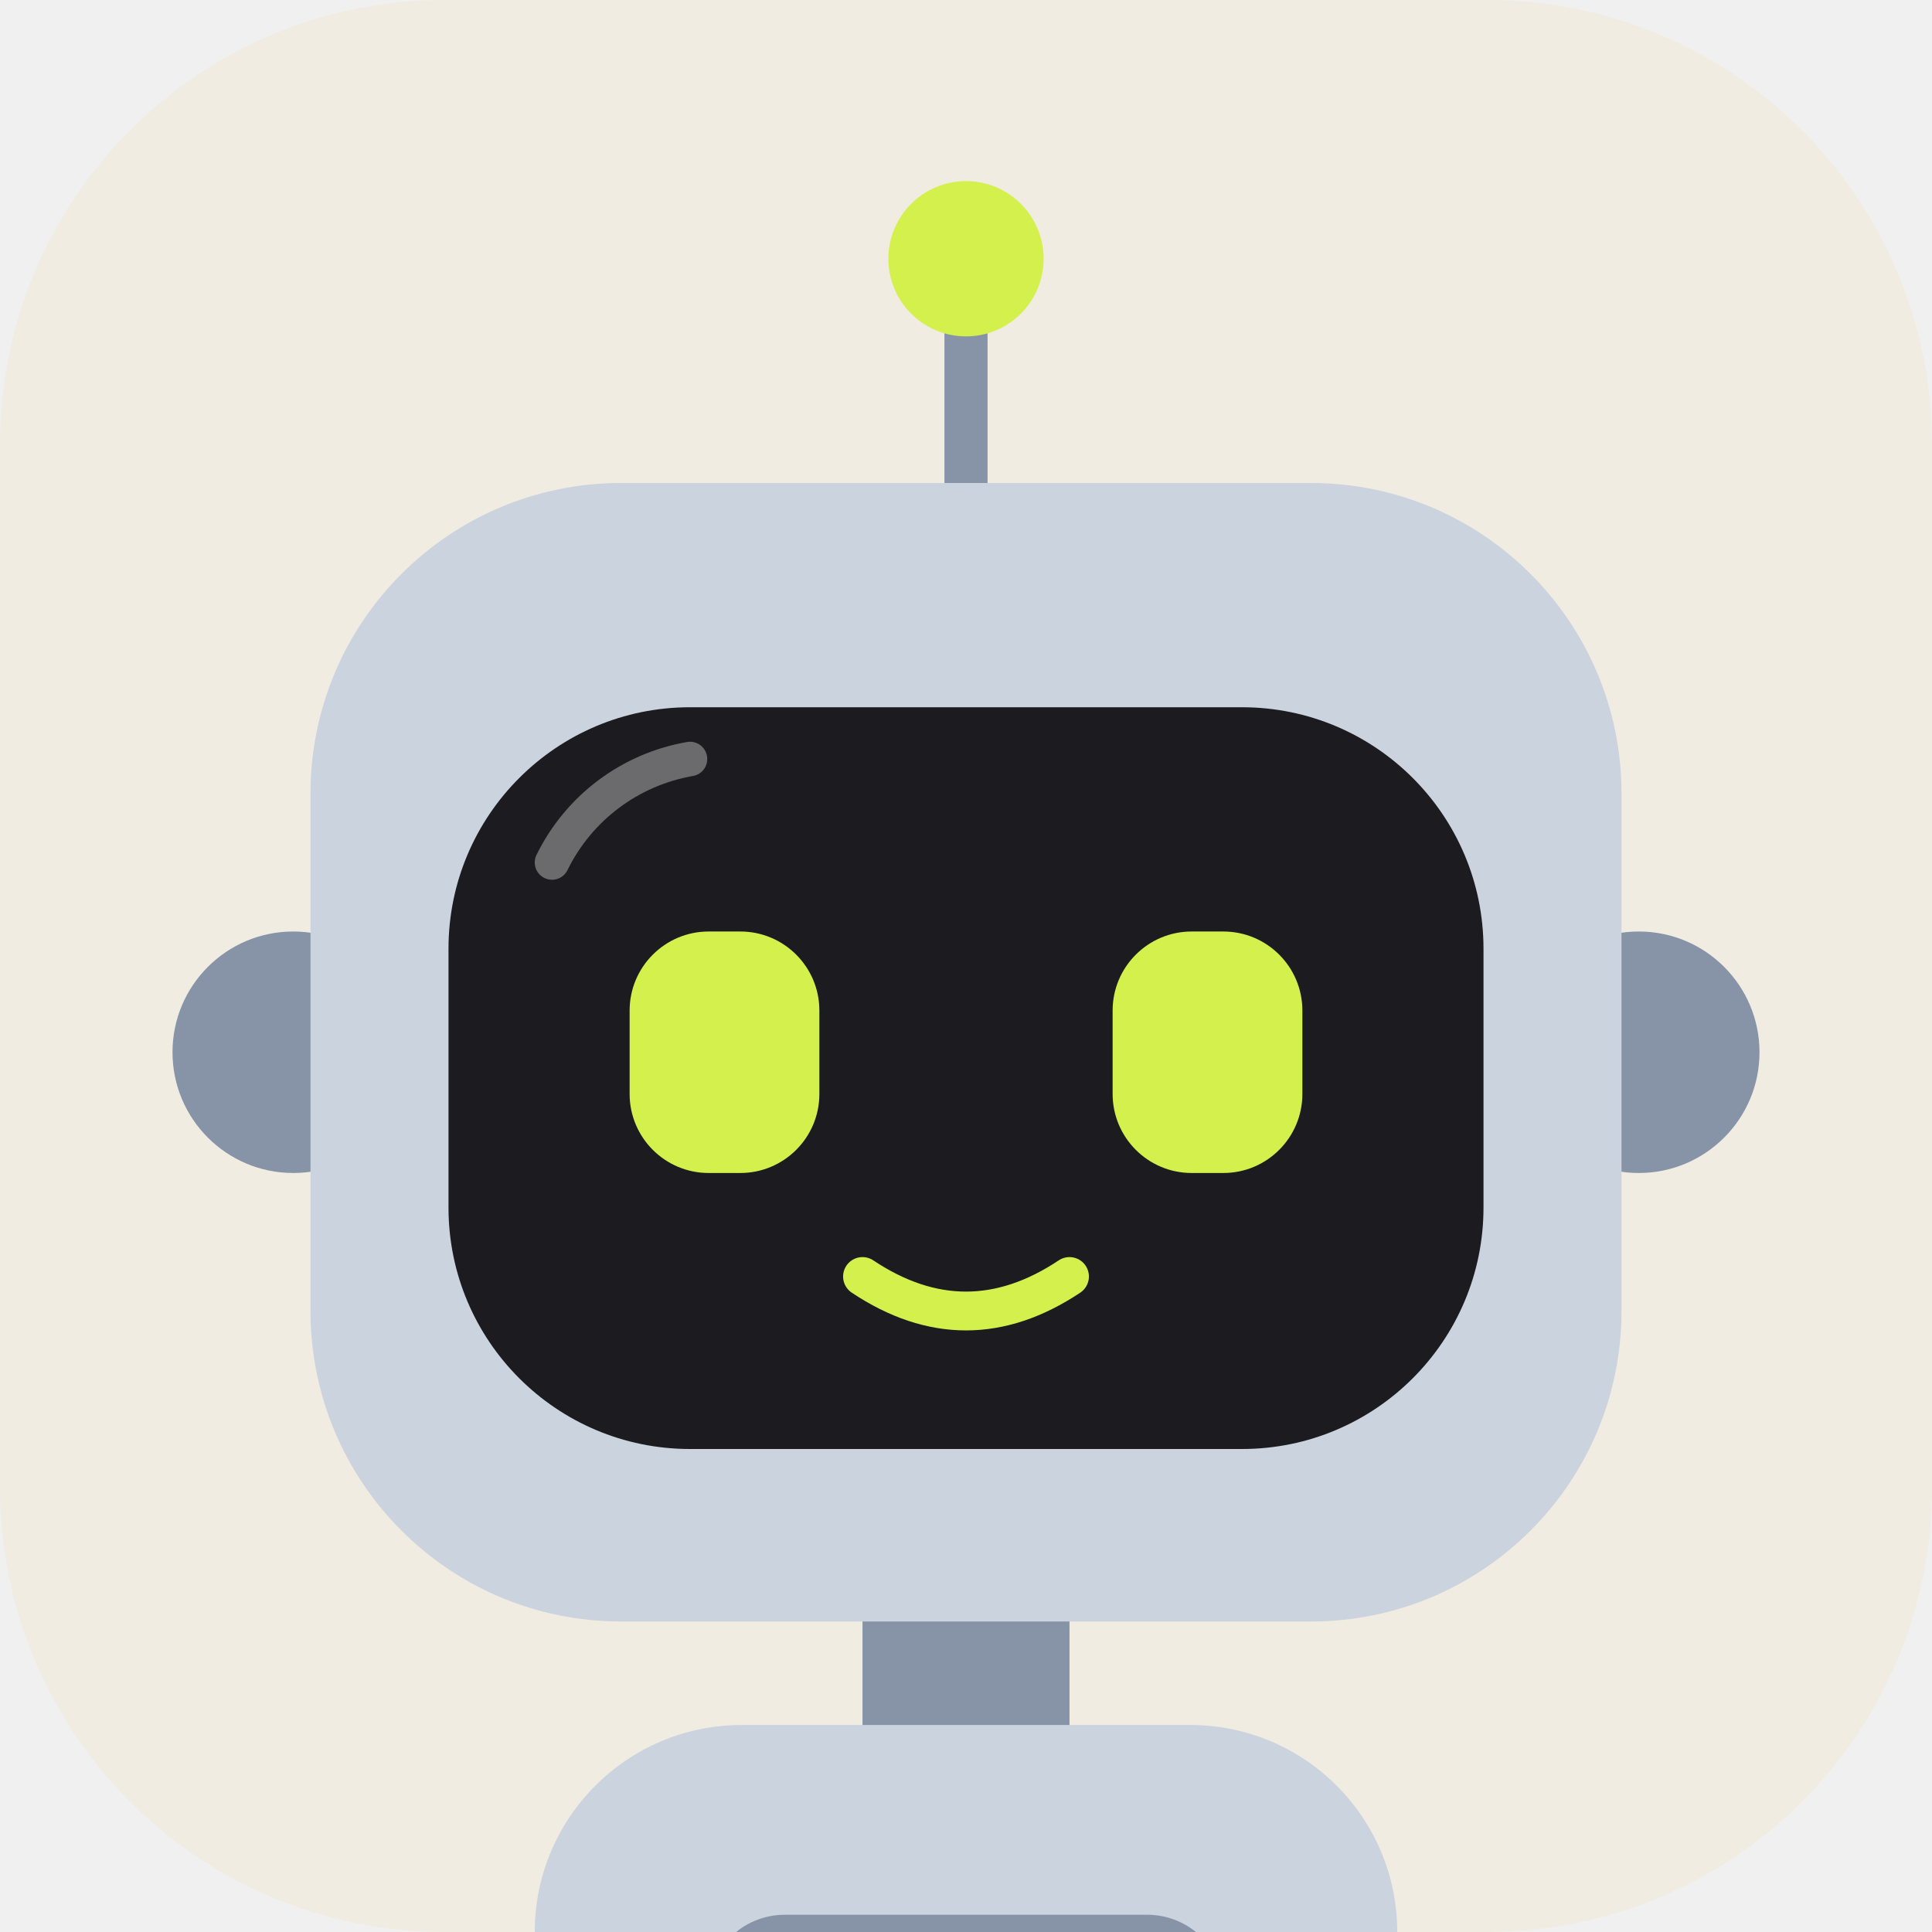
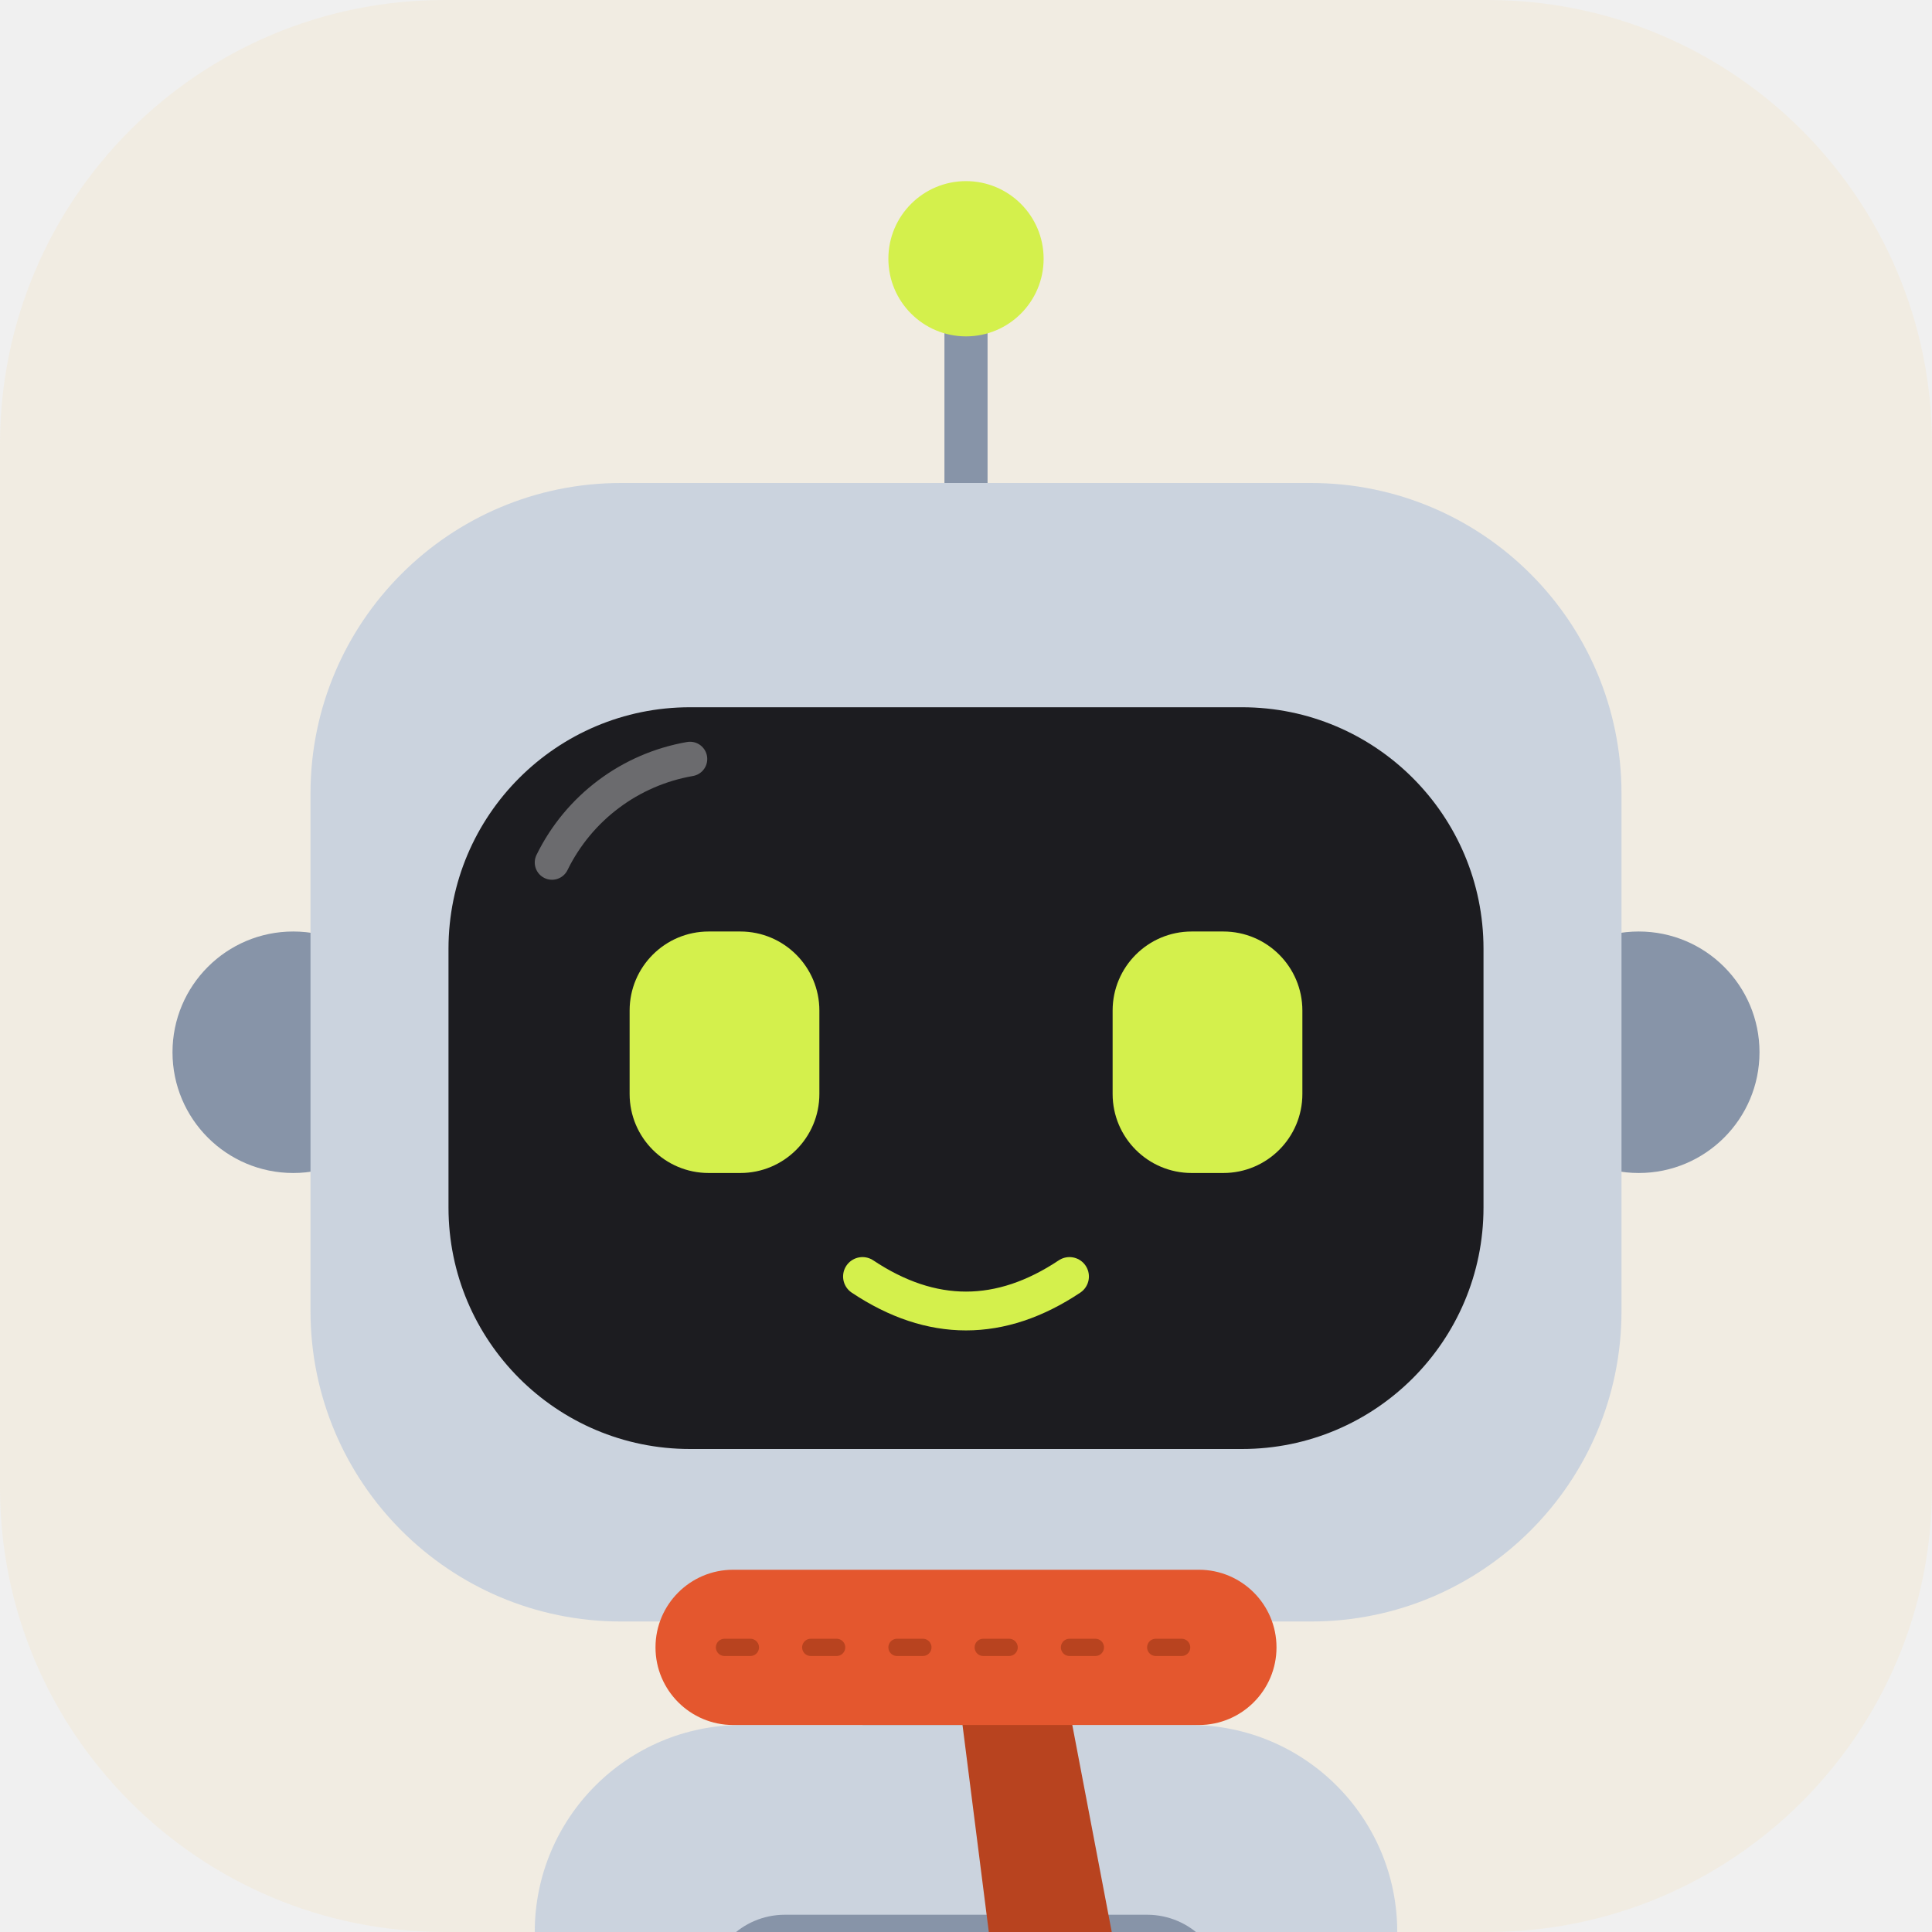
<svg xmlns="http://www.w3.org/2000/svg" width="240" height="240" viewBox="8 -14 224 224" role="img" aria-label="404, calm">
-   <clipPath id="ch70">
+   <clipPath id="ch280">
    <rect x="8" y="-14" width="224" height="224" rx="51.52" />
  </clipPath>
-   <g clip-path="url(#ch70)">
+   <g clip-path="url(#ch280)">
    <rect x="8" y="-14" width="224" height="224" fill="#f1ece2" />
    <rect x="91" y="278" width="18" height="30" rx="5" fill="#8794a8" />
    <rect x="80" y="300" width="40" height="18" rx="9" fill="#cbd3de" />
    <rect x="131" y="278" width="18" height="30" rx="5" fill="#8794a8" />
    <rect x="120" y="300" width="40" height="18" rx="9" fill="#cbd3de" />
    <path d="M80 212q-24 20-12 48" fill="none" stroke="#8794a8" stroke-width="15" stroke-linecap="round" stroke-linejoin="round" />
    <circle cx="68" cy="262" r="12" fill="#cbd3de" />
    <path d="M160 212q24 20 12 48" fill="none" stroke="#8794a8" stroke-width="15" stroke-linecap="round" stroke-linejoin="round" />
    <circle cx="172" cy="262" r="12" fill="#cbd3de" />
    <rect x="108" y="168" width="24" height="24" fill="#8794a8" />
    <rect x="70" y="186" width="100" height="106" rx="24" fill="#cbd3de" />
    <rect x="90" y="208" width="60" height="42" rx="9" fill="#8794a8" />
    <circle cx="106" cy="229" r="9" fill="#d4f04c" />
    <rect x="124" y="220" width="18" height="5" rx="2.5" fill="#cbd3de" />
    <rect x="124" y="232" width="12" height="5" rx="2.5" fill="#cbd3de" />
    <circle cx="84" cy="270" r="3.5" fill="#8794a8" />
    <circle cx="156" cy="270" r="3.5" fill="#8794a8" />
    <path d="M120 46V22" stroke="#8794a8" stroke-width="5" stroke-linecap="round" />
    <circle cx="120" cy="16" r="9" fill="#d4f04c" />
    <circle cx="42" cy="108" r="14" fill="#8794a8" />
    <circle cx="198" cy="108" r="14" fill="#8794a8" />
    <rect x="44" y="42" width="152" height="132" rx="36" fill="#cbd3de" />
    <rect x="60" y="68" width="120" height="86" rx="28" fill="#1c1c20" />
    <path d="M72 86a22 22 0 0 1 16-12" fill="none" stroke="#ffffff" stroke-opacity=".35" stroke-width="4" stroke-linecap="round" />
    <rect x="81" y="94" width="22" height="28" rx="9.167" fill="#d4f04c" />
    <rect x="137" y="94" width="22" height="28" rx="9.167" fill="#d4f04c" />
    <path d="M108 134q12 8 24 0" fill="none" stroke="#d4f04c" stroke-width="4.5" stroke-linecap="round" stroke-linejoin="round" />
+     <path d="M130.8 178l6.48 34l-14 3l-4.32-34z" fill="#b8431f" />
+     <rect x="84" y="168" width="72" height="18" rx="9" fill="#e4572e" />
+     <path d="M92 177h56" stroke="#b8431f" stroke-width="2" stroke-dasharray="3 7" stroke-linecap="round" />
  </g>
</svg>
